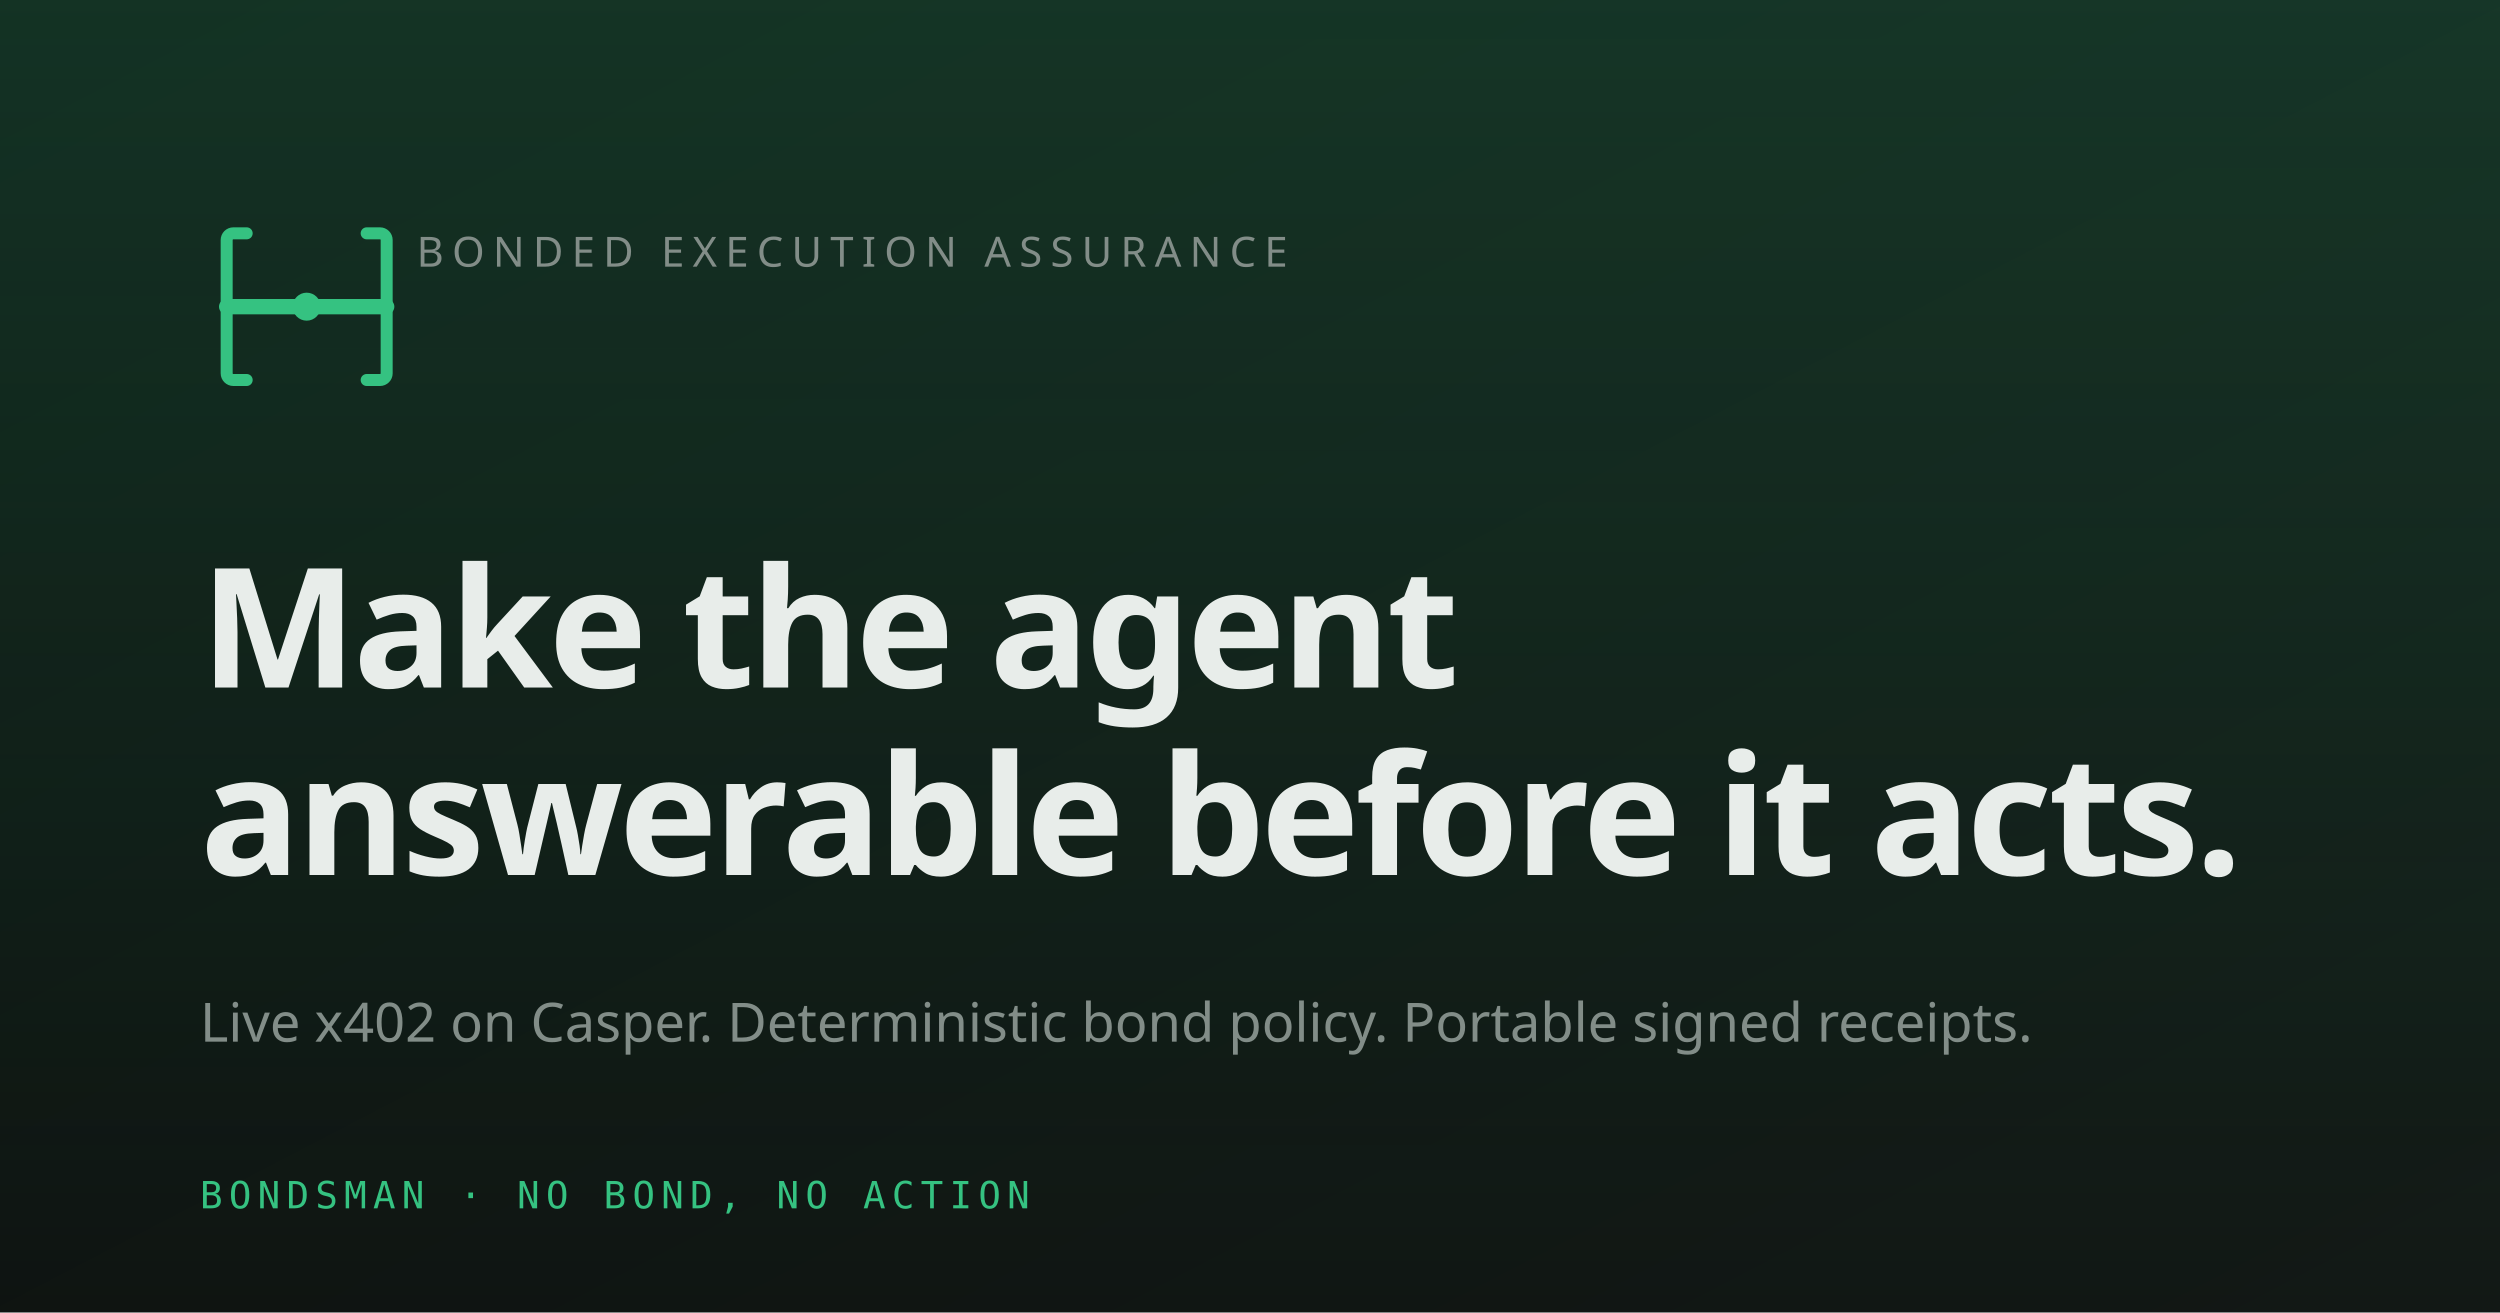
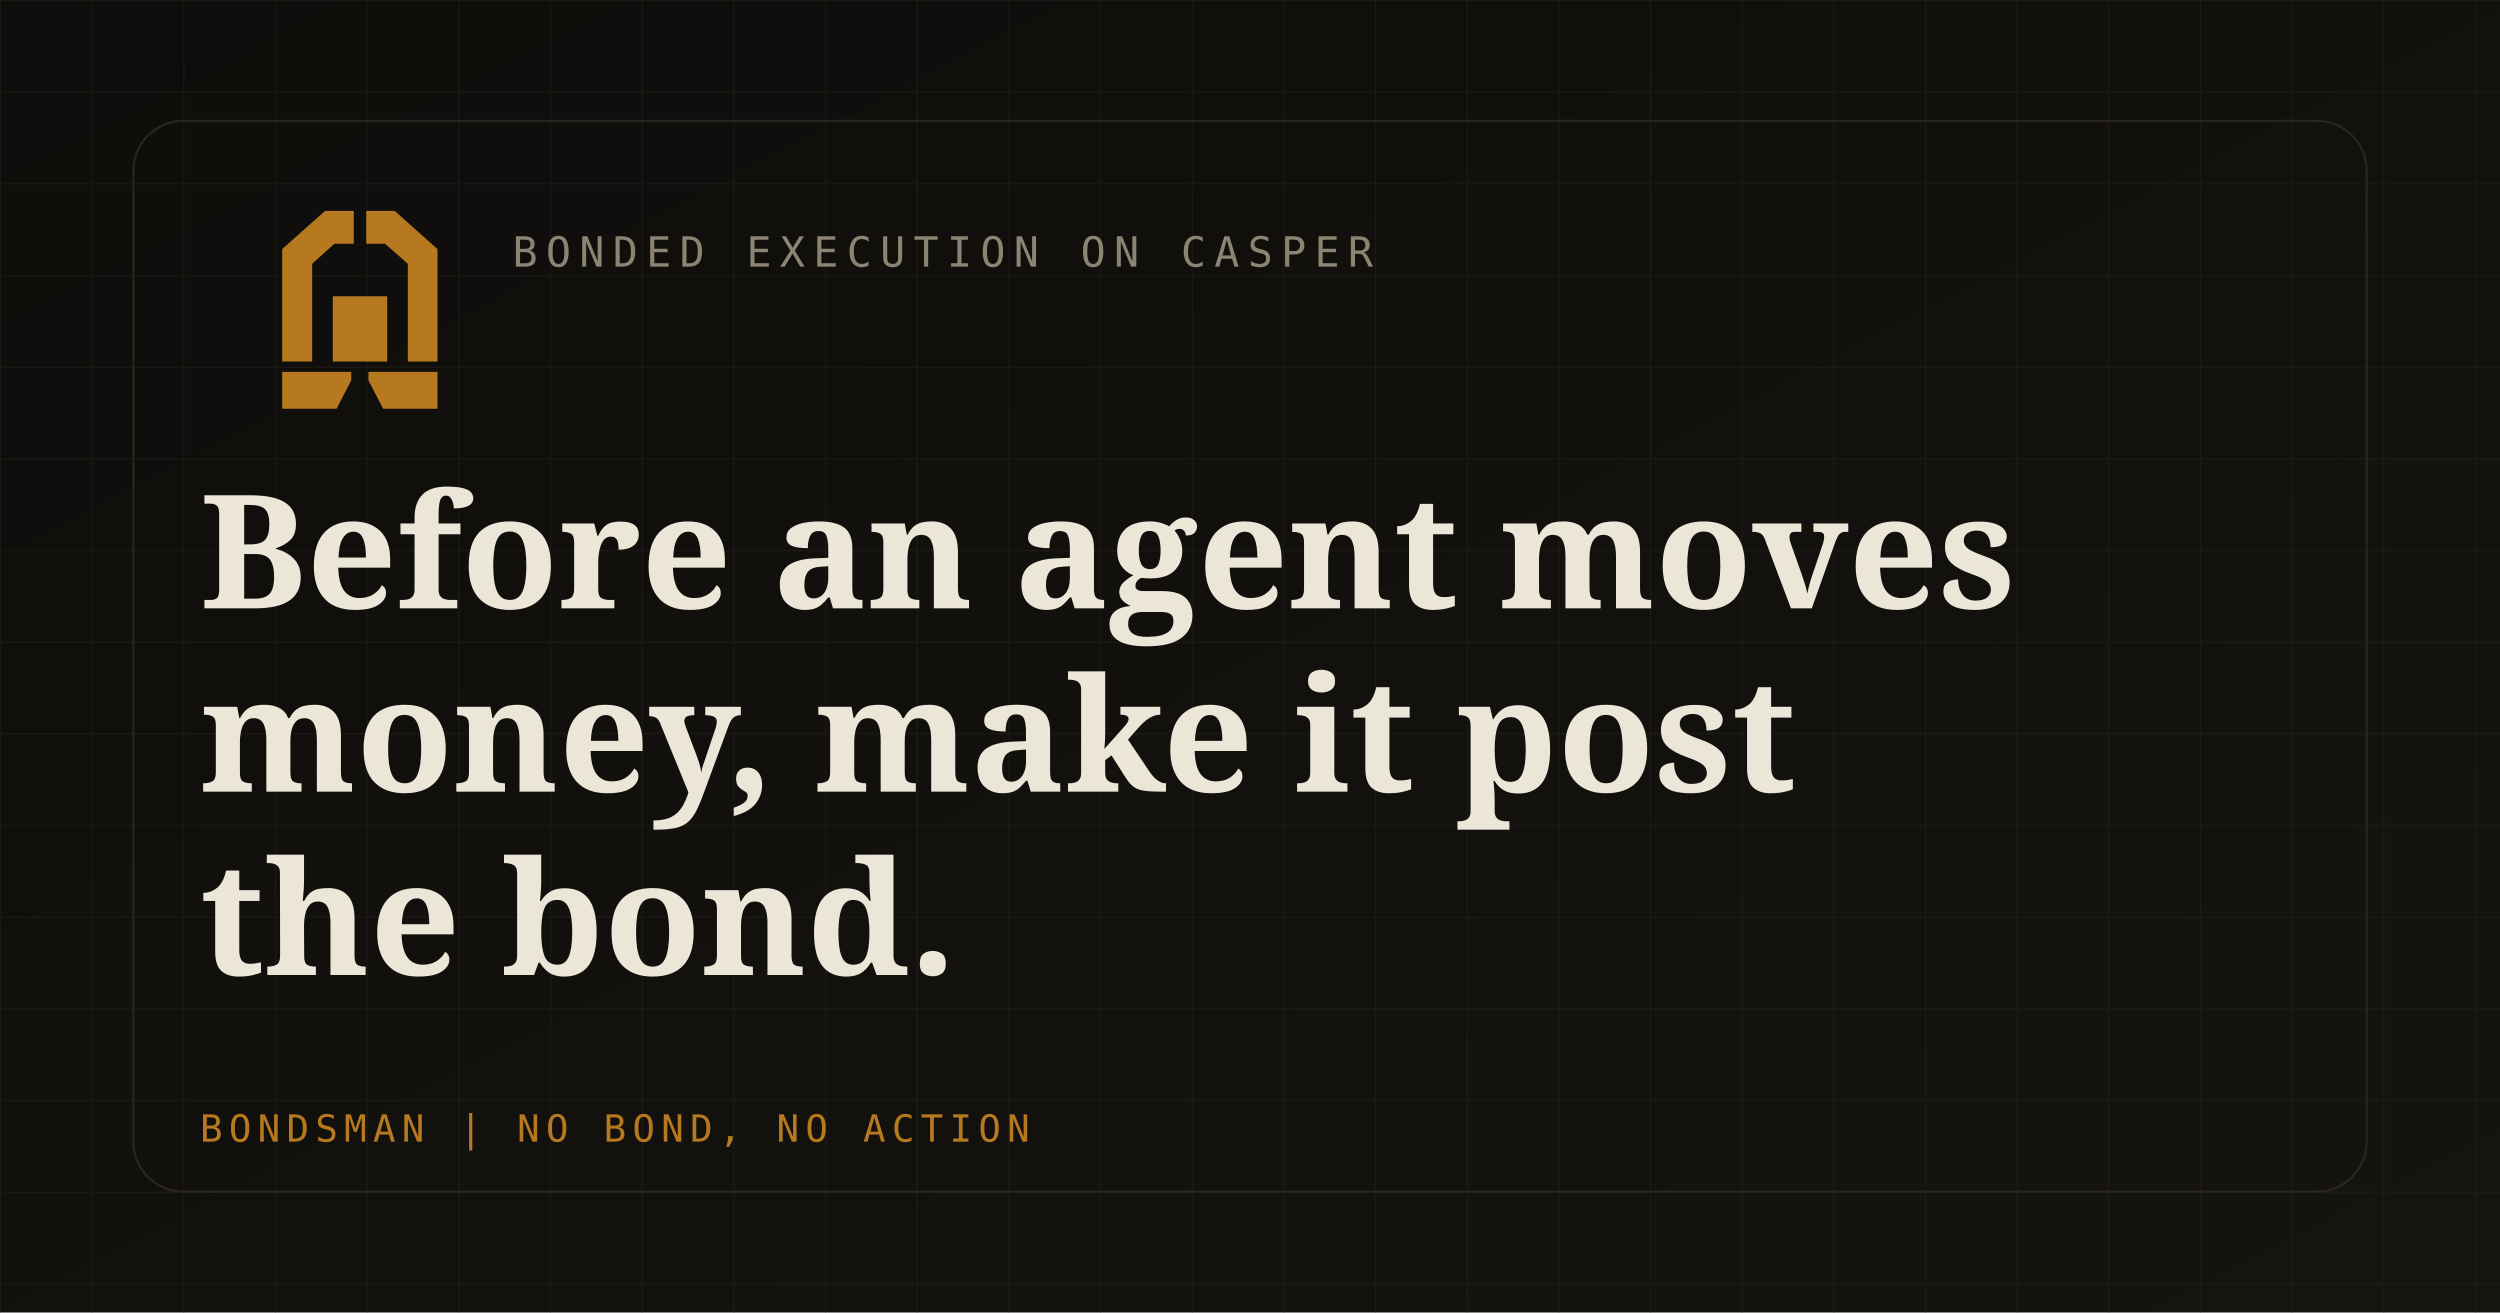
<svg xmlns="http://www.w3.org/2000/svg" width="1200" height="630" viewBox="0 0 1200 630">
  <defs>
    <linearGradient id="bg" x1="0" x2="1" y1="0" y2="1">
-       <stop offset="0" stop-color="#0B0F0D" />
-       <stop offset="1" stop-color="#121815" />
+       <stop offset="0" stop-color="#0E0D0B" />
+       <stop offset="1" stop-color="#16140F" />
    </linearGradient>
-     <linearGradient id="glow" x1="0" x2="0" y1="0" y2="1">
-       <stop offset="0" stop-color="#35C281" stop-opacity="0.20" />
-       <stop offset="1" stop-color="#35C281" stop-opacity="0" />
-     </linearGradient>
+     <pattern id="ledger" width="44" height="44" patternUnits="userSpaceOnUse">
+       <path d="M44 0H0V44" fill="none" stroke="#2A2620" stroke-opacity="0.45" />
+     </pattern>
  </defs>
  <rect width="1200" height="630" fill="url(#bg)" />
-   <rect x="0" y="0" width="1200" height="630" fill="url(#glow)" />
-   <g transform="translate(96 96)">
-     <g stroke="#35C281" stroke-linecap="round" stroke-linejoin="round" fill="none">
-       <path d="M14 10 H10 A2 2 0 0 0 8 12 V52 A2 2 0 0 0 10 54 H14" stroke-width="3.6" transform="scale(1.6)" />
-       <path d="M50 10 H54 A2 2 0 0 1 56 12 V52 A2 2 0 0 1 54 54 H50" stroke-width="3.6" transform="scale(1.6)" />
-       <path d="M8 32 H56" stroke-width="4.6" transform="scale(1.6)" />
-     </g>
-     <circle cx="51.2" cy="51.2" r="6.72" fill="#35C281" />
-   </g>
-   <g font-family="ui-sans-serif, system-ui, sans-serif">
-     <text x="200" y="128" fill="#828D88" font-size="20" letter-spacing="4">BONDED EXECUTION ASSURANCE</text>
-   </g>
-   <g font-family="ui-sans-serif, system-ui, sans-serif" font-weight="600">
-     <text x="96" y="330" fill="#E8EDEA" font-size="80" letter-spacing="-2">Make the agent</text>
-     <text x="96" y="420" fill="#E8EDEA" font-size="80" letter-spacing="-2">answerable before it acts.</text>
-   </g>
-   <g font-family="ui-sans-serif, system-ui, sans-serif">
-     <text x="96" y="500" fill="#828D88" font-size="26">Live x402 on Casper. Deterministic bond policy. Portable signed receipts.</text>
+   <rect width="1200" height="630" fill="url(#ledger)" />
+   <rect x="64" y="58" width="1072" height="514" rx="24" fill="none" stroke="#2A2620" />
+   <g transform="translate(96 72) scale(0.15)">
+     <path fill="#B7791F" fill-rule="evenodd" d="M400 195H492V300H430L359 364V677H263V317L400 195ZM532 195H623L760 317V677H665V364L592 300H532V195ZM425 468H599V677H425V468ZM263 710H484V737L437 828H263V710ZM539 710H760V828H586L539 737V710Z" />
  </g>
  <g font-family="ui-monospace, SFMono-Regular, monospace">
-     <text x="96" y="580" fill="#35C281" font-size="18" letter-spacing="3">BONDSMAN · NO BOND, NO ACTION</text>
+     <text x="246" y="128" fill="#8C8473" font-size="20" letter-spacing="4">BONDED EXECUTION ON CASPER</text>
+     <text x="96" y="548" fill="#B7791F" font-size="18" letter-spacing="3">BONDSMAN | NO BOND, NO ACTION</text>
+   </g>
+   <g font-family="ui-serif, Georgia, serif" font-weight="700">
+     <text x="96" y="292" fill="#ECE6D8" font-size="76">Before an agent moves</text>
+     <text x="96" y="380" fill="#ECE6D8" font-size="76">money, make it post</text>
+     <text x="96" y="468" fill="#ECE6D8" font-size="76">the bond.</text>
  </g>
</svg>
